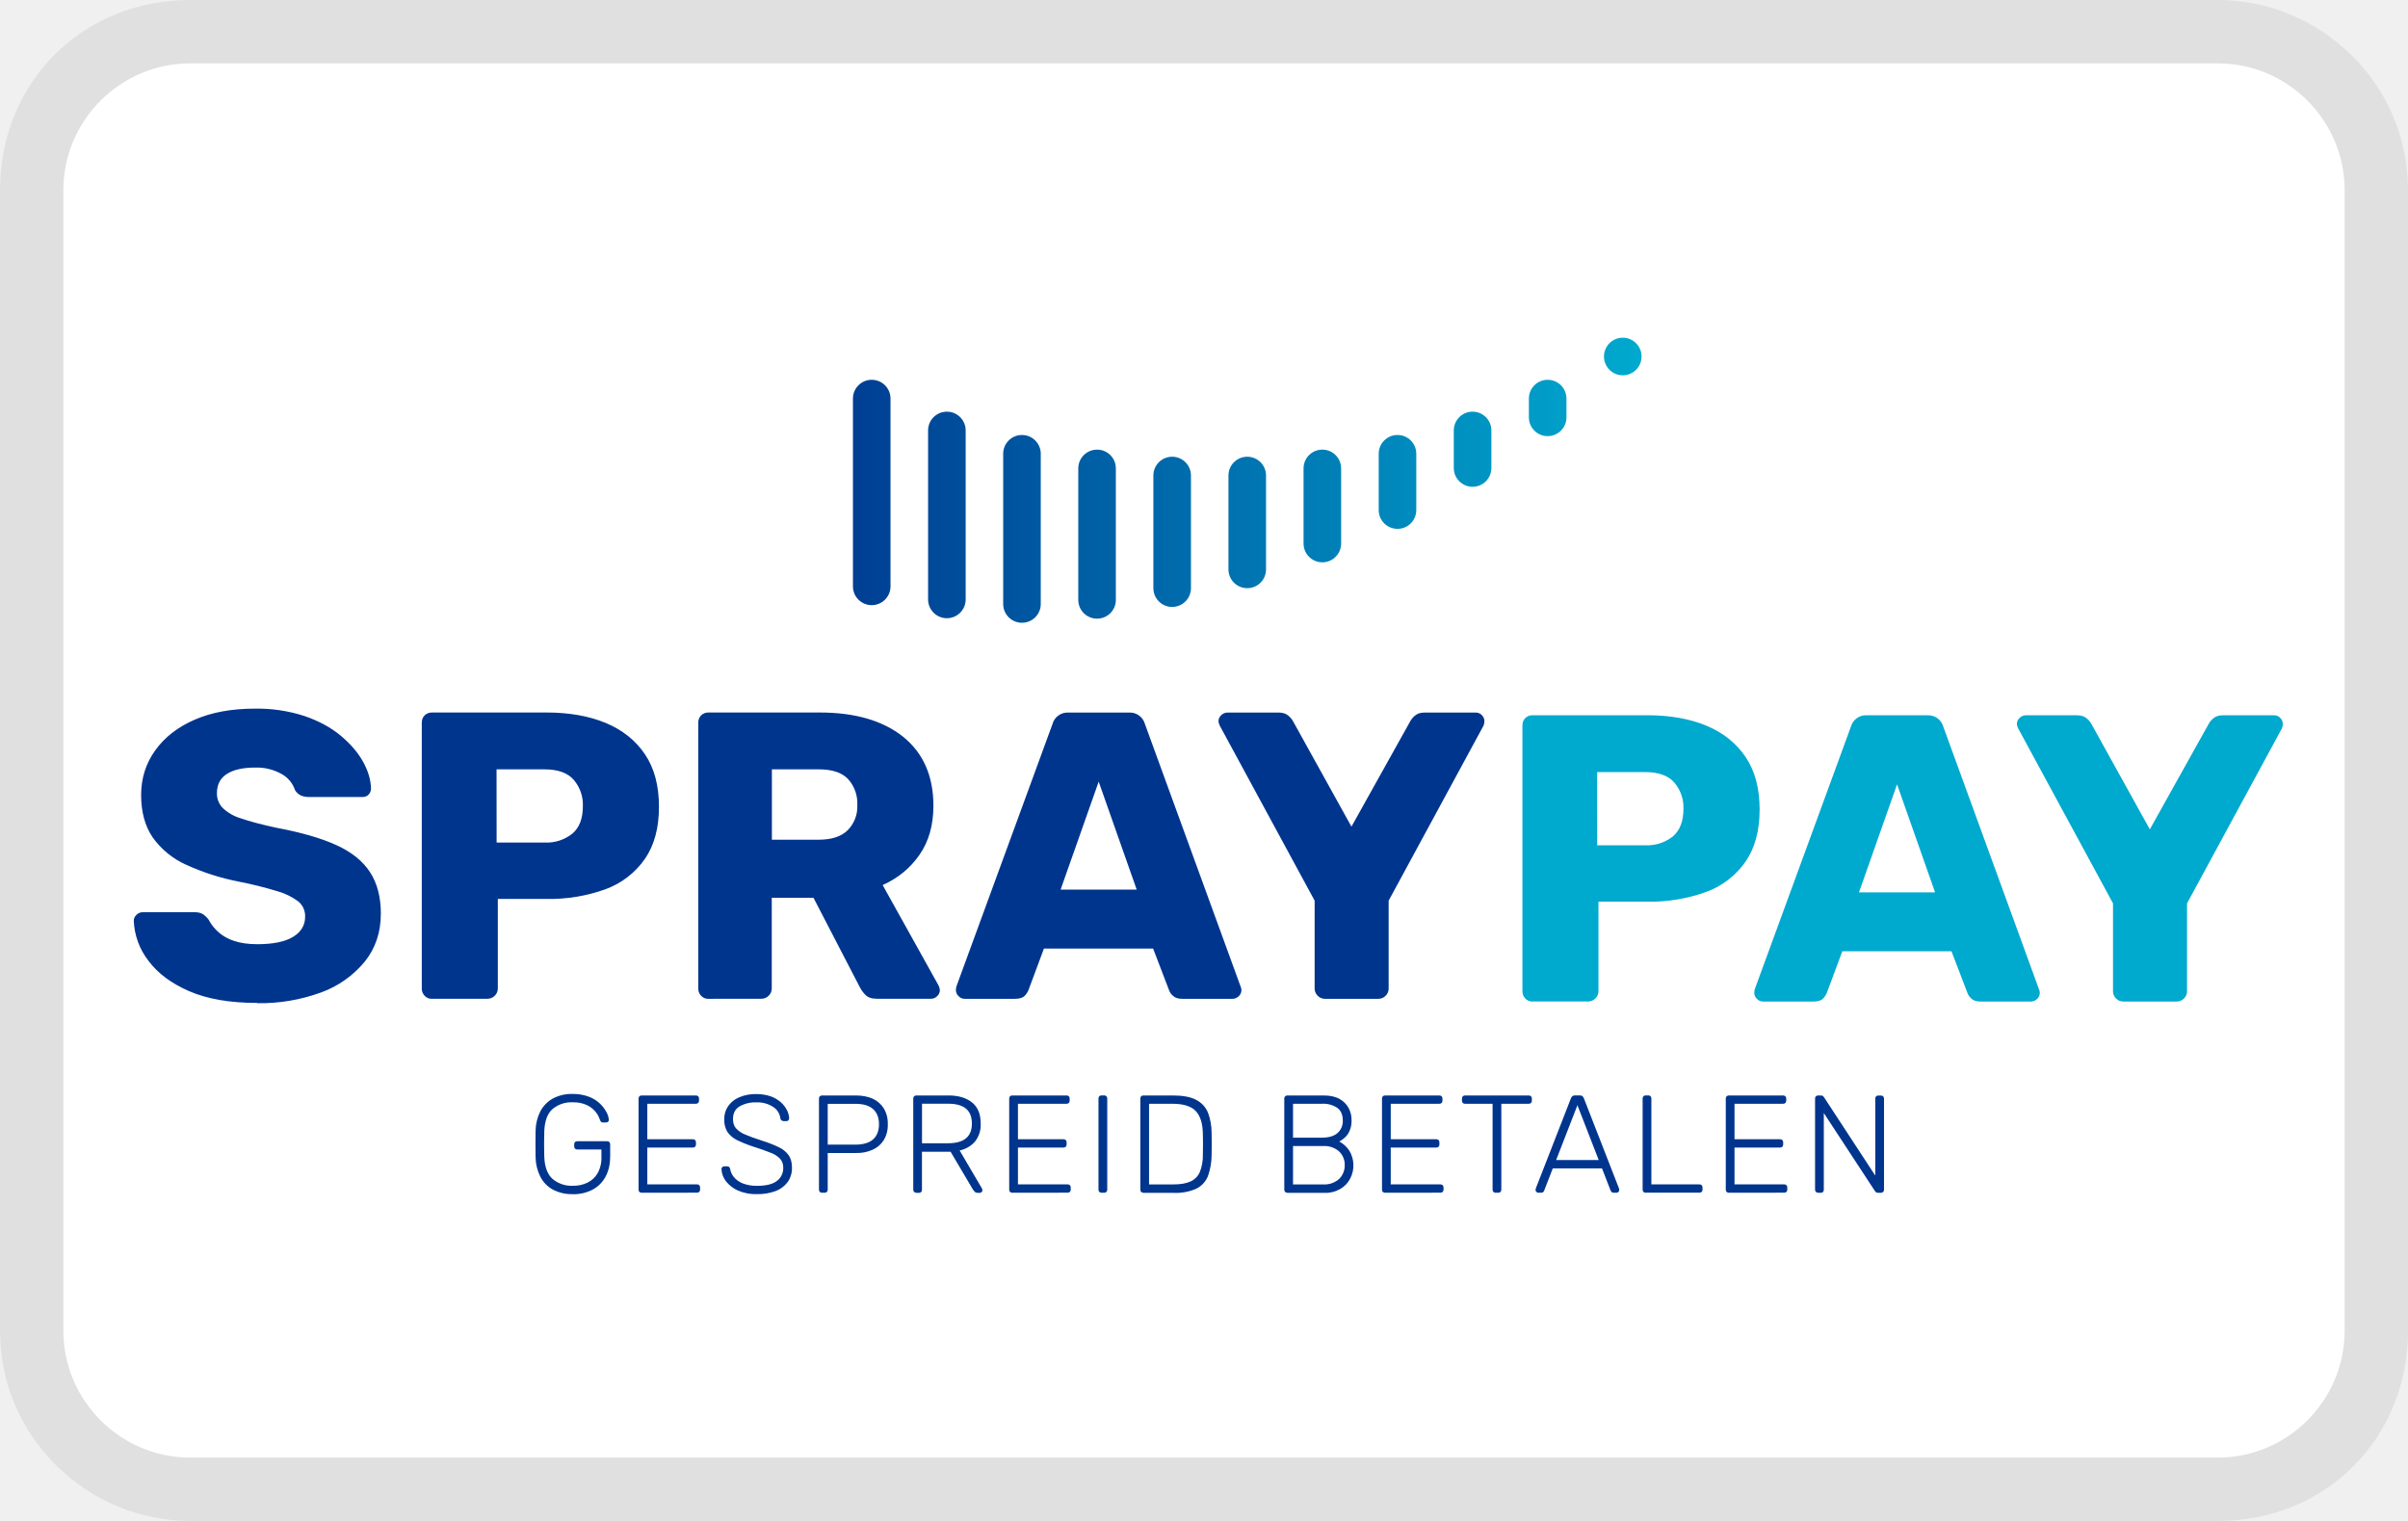
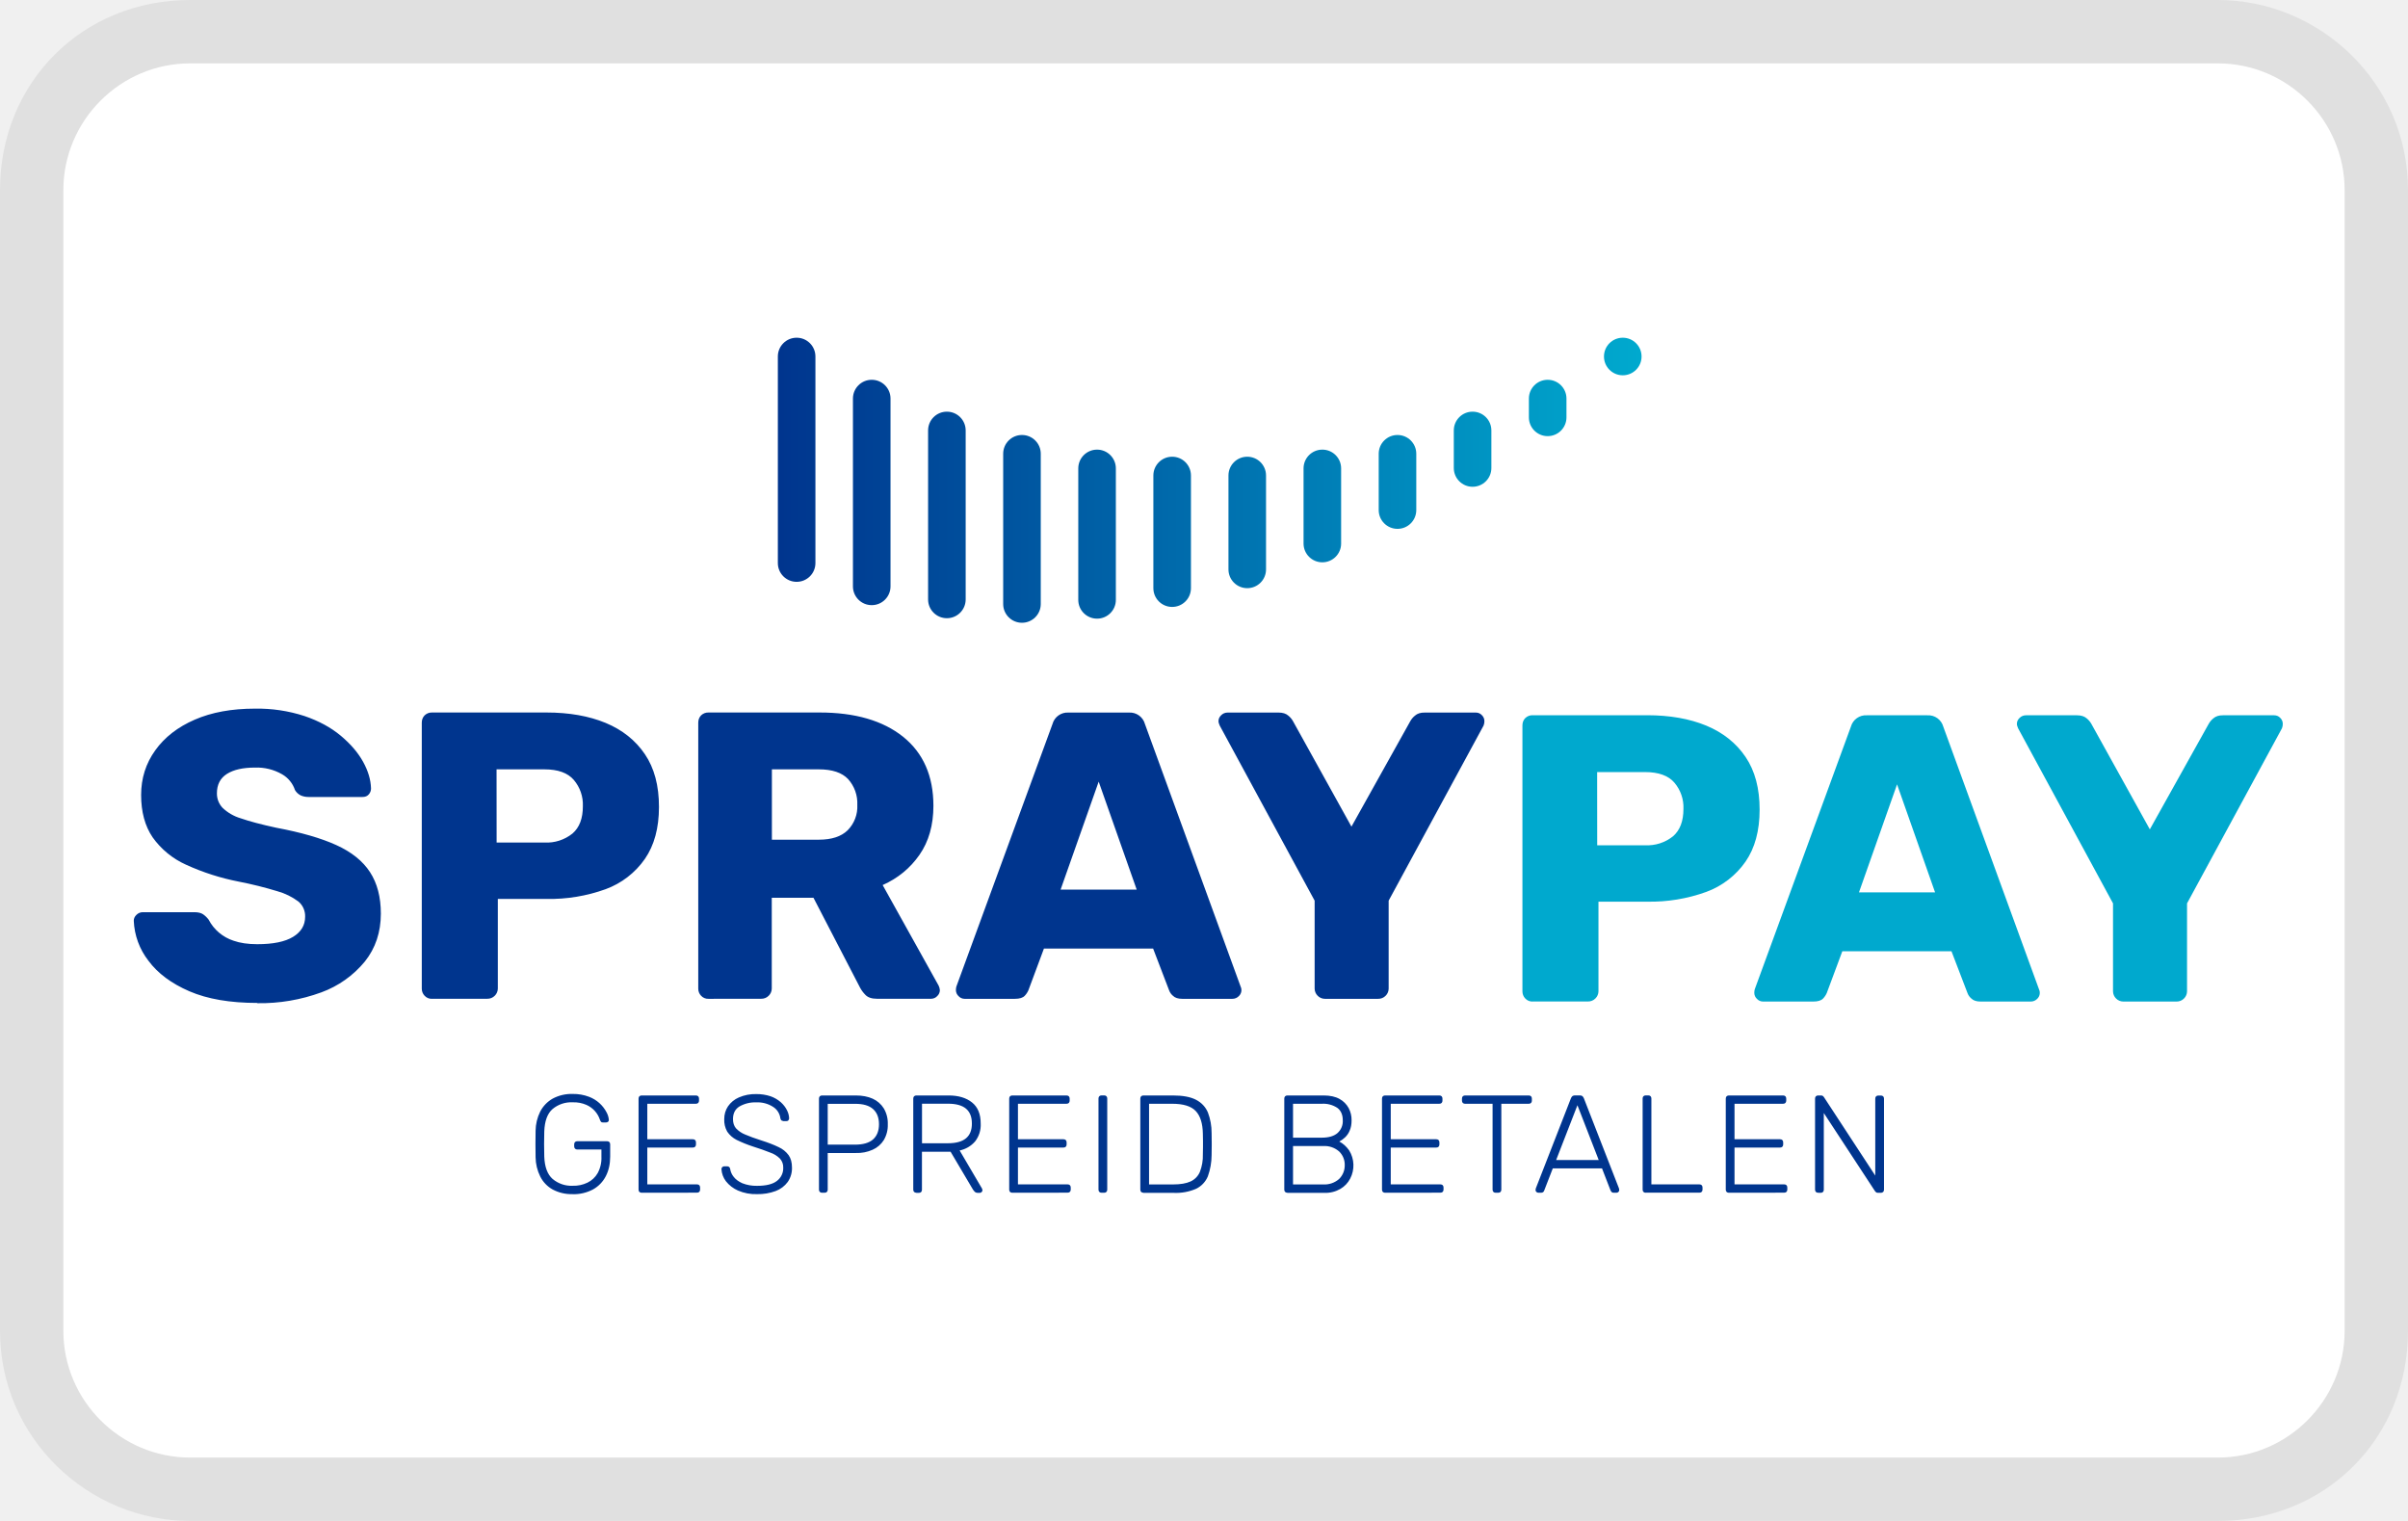
<svg xmlns="http://www.w3.org/2000/svg" xmlns:xlink="http://www.w3.org/1999/xlink" width="38" height="24" viewBox="0 0 38 24" role="img" fill="none" aria-labelledby="pi-paynlspraypaynew">
  <path fill="#000" d="M35 0H3C1.3 0 0 1.3 0 3v18c0 1.7 1.4 3 3 3h32c1.7 0 3-1.3 3-3V3c0-1.7-1.4-3-3-3" opacity=".07" />
  <path fill="#fff" d="M35 1c1.1 0 2 .9 2 2v18c0 1.1-.9 2-2 2H3c-1.1 0-2-.9-2-2V3c0-1.1.9-2 2-2z" />
  <path fill="#00358e" d="M4.061 15.826q-.646 0-1.072-.184t-.646-.481a1.1 1.1 0 01-.232-.632q0-.053.042-.093a.14.14 0 01.1-.042h.813q.09 0 .139.033a.4.4 0 01.087.084.68.68 0 00.393.333q.155.055.375.055.375 0 .565-.116t.19-.316a.3.3 0 00-.103-.239 1 1 0 00-.332-.164 6 6 0 00-.61-.152 3.7 3.7 0 01-.836-.268 1.3 1.3 0 01-.526-.432q-.181-.267-.181-.668 0-.394.223-.704.222-.31.623-.484.4-.174.949-.174a2.4 2.4 0 01.784.117q.339.116.571.31t.352.41.126.422a.14.14 0 01-.035.094q-.036.042-.1.041h-.852a.3.3 0 01-.123-.025.22.22 0 01-.09-.084.45.45 0 00-.203-.249.8.8 0 00-.429-.106q-.284 0-.442.1t-.158.307q0 .13.087.226a.7.7 0 00.29.168q.203.071.558.148.588.11.949.274t.532.427.171.655q0 .439-.252.755a1.6 1.6 0 01-.687.487 2.8 2.8 0 01-1.01.171zm2.756-.065a.15.15 0 01-.116-.048.16.16 0 01-.045-.113v-4.196q0-.07.045-.116a.16.16 0 01.116-.045h1.807q.535 0 .933.164.397.165.62.494t.222.833q0 .497-.222.819a1.3 1.3 0 01-.62.478 2.6 2.6 0 01-.933.154h-.768v1.414a.16.16 0 01-.048.113.16.16 0 01-.119.048h-.871zm1.02-2.466h.755a.65.65 0 00.442-.142q.165-.142.164-.432a.6.6 0 00-.142-.413q-.143-.168-.465-.168h-.755zm3.343 2.466a.15.15 0 01-.116-.048.16.16 0 01-.045-.113v-4.196q0-.07.045-.116a.16.16 0 01.116-.045h1.755q.838 0 1.317.383.477.384.478 1.088 0 .459-.22.775t-.581.477l.884 1.588a.2.2 0 01.019.071.13.13 0 01-.042.093.13.13 0 01-.093.042h-.859q-.123 0-.181-.061a.5.5 0 01-.084-.113l-.736-1.42h-.658v1.433a.16.16 0 01-.048.113.16.16 0 01-.119.048zm1-2.511h.742q.303 0 .455-.149a.53.53 0 00.152-.4.57.57 0 00-.145-.407q-.146-.154-.461-.154h-.742v1.11zm3.04 2.511a.13.13 0 01-.093-.042.13.13 0 01-.042-.093q0-.033.007-.058l1.517-4.143a.246.246 0 01.252-.181h.955a.246.246 0 01.252.181l1.51 4.143a.13.13 0 01-.029.151.14.14 0 01-.1.042h-.794q-.097 0-.145-.048a.2.2 0 01-.061-.087l-.252-.658h-1.723l-.245.658a.3.3 0 01-.058.087q-.045.048-.155.048h-.794zm1.517-1.723h1.201l-.6-1.704zm4.17 1.723a.16.16 0 01-.113-.048.16.16 0 01-.048-.113v-1.388l-1.498-2.763-.013-.035a.1.1 0 01-.006-.035q0-.053.042-.093a.14.14 0 01.1-.042h.807q.097 0 .152.048a.3.3 0 01.074.087l.923 1.665.929-1.665a.3.3 0 01.074-.087q.055-.049.152-.048h.807q.058 0 .097.042a.13.13 0 01.039.093l-.003.035q-.003.017-.01.035l-1.498 2.763V15.6a.16.16 0 01-.048.113.16.16 0 01-.119.048h-.839z" />
  <path fill="#00a9ce" d="M24.186 15.804a.15.15 0 01-.116-.048.16.16 0 01-.045-.113v-4.196q0-.07.045-.116a.16.16 0 01.116-.045h1.807q.535 0 .933.164.397.165.62.494t.222.833q0 .497-.222.819a1.3 1.3 0 01-.62.478 2.6 2.6 0 01-.933.154h-.768v1.414a.16.16 0 01-.048.113.16.16 0 01-.119.048h-.871zm1.019-2.466h.755a.65.65 0 00.442-.142q.164-.142.164-.432a.6.6 0 00-.142-.413q-.143-.168-.465-.168h-.755zm2.614 2.466a.13.13 0 01-.093-.042.13.13 0 01-.042-.093q0-.033.007-.058l1.517-4.143a.246.246 0 01.252-.181h.955a.246.246 0 01.252.181l1.51 4.143a.13.13 0 01-.029.151.14.14 0 01-.1.042h-.794q-.097 0-.145-.048a.2.2 0 01-.061-.087l-.252-.658h-1.723l-.245.658a.3.3 0 01-.058.087q-.045.048-.155.048h-.794zm1.517-1.723h1.201l-.6-1.704zm4.17 1.723a.16.16 0 01-.113-.048.16.16 0 01-.048-.113v-1.388l-1.498-2.763-.013-.035a.1.1 0 01-.006-.035q0-.053.042-.093a.14.14 0 01.1-.042h.807q.097 0 .152.048a.3.3 0 01.074.087l.923 1.665.929-1.665a.3.3 0 01.074-.087q.055-.049.152-.048h.807q.058 0 .097.042a.13.13 0 01.039.093l-.003.035-.01.035-1.498 2.763v1.388a.16.16 0 01-.048.113.16.16 0 01-.119.048h-.839z" />
  <path fill="#00358e" d="M9.037 18.843a.63.63 0 01-.317-.074.48.48 0 01-.195-.205.7.7 0 01-.073-.303l-.002-.209q0-.11.002-.208a.7.7 0 01.073-.304.5.5 0 01.196-.204.63.63 0 01.316-.074.7.7 0 01.259.045.52.52 0 01.277.247.3.3 0 01.035.114q.002.02-.011.032a.05.05 0 01-.035.012h-.048q-.02 0-.029-.01a.1.1 0 01-.018-.034.39.39 0 00-.212-.233.5.5 0 00-.218-.041.46.46 0 00-.317.106q-.122.106-.131.355a7 7 0 000 .395q.009.245.131.353a.46.46 0 00.317.108.5.5 0 00.233-.049.37.37 0 00.162-.151.5.5 0 00.059-.26v-.112h-.382a.05.05 0 01-.035-.014.05.05 0 01-.013-.036v-.031q0-.024.013-.037a.05.05 0 01.035-.013h.47q.024 0 .037.013t.013.037v.193q0 .176-.069.309a.5.5 0 01-.202.209.65.65 0 01-.322.075zm1.088-.022a.05.05 0 01-.035-.013.05.05 0 01-.013-.035v-1.437q0-.024.013-.037a.05.05 0 01.035-.013h.856q.024 0 .037.013t.013.037v.033a.05.05 0 01-.013.035q-.013.013-.037.013h-.766v.56h.718q.024 0 .037.013t.013.037v.033a.05.05 0 01-.013.035q-.013.013-.037.013h-.718v.581h.783q.025 0 .037.013.013.013.013.037v.033a.05.05 0 01-.013.035q-.013.013-.037.013zm1.822.022a.7.7 0 01-.302-.057.5.5 0 01-.19-.147.35.35 0 01-.07-.191q0-.018.013-.031a.04.04 0 01.033-.013h.044q.022 0 .034.013a.05.05 0 01.014.031.26.26 0 00.055.122q.046.06.136.101a.6.6 0 00.233.041q.215 0 .314-.078a.25.25 0 00.099-.21.2.2 0 00-.052-.142.4.4 0 00-.157-.096q-.105-.043-.27-.095a2 2 0 01-.257-.104.4.4 0 01-.148-.13.37.37 0 01-.047-.198q0-.112.059-.201a.4.4 0 01.172-.141.65.65 0 01.275-.053.7.7 0 01.226.035.5.5 0 01.16.093q.064.058.097.125a.3.3 0 01.035.13q0 .015-.011.03t-.035.014h-.044a.1.1 0 01-.027-.009q-.016-.01-.021-.035a.25.25 0 00-.115-.181.45.45 0 00-.264-.071.5.5 0 00-.266.064q-.103.063-.103.2 0 .088.046.144a.4.4 0 00.145.099q.099.043.255.093.164.052.272.105a.4.4 0 01.16.128q.053.075.053.196a.38.38 0 01-.067.227.42.42 0 01-.19.143.8.8 0 01-.294.049m1.025-.022a.05.05 0 01-.035-.013.05.05 0 01-.013-.035v-1.437q0-.024.013-.037a.05.05 0 01.035-.013h.533q.153 0 .267.051a.4.4 0 01.175.153.46.46 0 01.063.25.46.46 0 01-.063.25.4.4 0 01-.175.152.6.6 0 01-.267.052h-.443v.579a.05.05 0 01-.013.035q-.013.013-.037.013zm.09-.759h.432q.19 0 .284-.083.093-.084.093-.239 0-.156-.093-.239-.093-.084-.284-.083h-.432v.645zm1.398.759a.05.05 0 01-.035-.013.05.05 0 01-.013-.035v-1.437q0-.024.013-.037a.05.05 0 01.035-.013h.511q.23 0 .368.11t.137.334a.42.42 0 01-.088.281.44.44 0 01-.244.143l.353.601a.1.1 0 01.007.024.04.04 0 01-.013.031.04.04 0 01-.031.013h-.026q-.035 0-.053-.019a.2.2 0 01-.031-.04l-.349-.59h-.452v.601a.05.05 0 01-.013.035q-.013.013-.037.013h-.04zm.09-.781h.41q.19 0 .284-.078t.093-.234q0-.156-.093-.234t-.284-.078h-.41zm1.424.781a.05.05 0 01-.035-.013.05.05 0 01-.013-.035v-1.437q0-.024.013-.037a.05.05 0 01.035-.013h.856q.024 0 .037.013t.013.037v.033a.05.05 0 01-.013.035q-.013.013-.037.013h-.766v.56h.718q.024 0 .037.013t.013.037v.033a.05.05 0 01-.013.035q-.013.013-.037.013h-.718v.581h.783q.024 0 .037.013t.013.037v.033a.05.05 0 01-.013.035q-.013.013-.037.013zm1.409 0a.05.05 0 01-.035-.013.05.05 0 01-.013-.035v-1.44q0-.022.013-.035a.05.05 0 01.035-.013h.042q.022 0 .035.013t.013.035v1.44a.05.05 0 01-.013.035.05.05 0 01-.035.013zm.66 0a.05.05 0 01-.035-.013.05.05 0 01-.013-.035v-1.437q0-.024.013-.037a.05.05 0 01.035-.013h.467q.233 0 .364.068t.188.201a.9.9 0 01.058.324l.002.175-.002.174a1 1 0 01-.059.334.38.38 0 01-.184.196.8.8 0 01-.356.065h-.478zm.09-.131h.377q.176 0 .278-.047a.29.29 0 00.147-.151.7.7 0 00.047-.276l.002-.115v-.098l-.002-.114q-.004-.242-.112-.357t-.371-.115h-.366zm2.182.131a.05.05 0 01-.035-.013.05.05 0 01-.013-.035v-1.437q0-.024.013-.037a.05.05 0 01.035-.013h.573q.153 0 .251.055a.36.36 0 01.144.144.4.4 0 01.046.194q0 .095-.03.161a.3.3 0 01-.075.109.4.4 0 01-.089.064q.087.044.156.14a.45.45 0 01.016.445.4.4 0 01-.154.162.47.47 0 01-.251.063h-.588zm.09-.869h.454q.163 0 .247-.072a.25.25 0 00.084-.202q0-.13-.084-.195a.4.4 0 00-.247-.066h-.454zm0 .738h.476a.35.35 0 00.251-.086.3.3 0 00.089-.217.29.29 0 00-.089-.218.35.35 0 00-.251-.085h-.476zm1.452.131a.05.05 0 01-.035-.013.05.05 0 01-.013-.035v-1.437q0-.024.013-.037a.05.05 0 01.035-.013h.856q.024 0 .037.013t.013.037v.033a.05.05 0 01-.013.035q-.013.013-.037.013h-.766v.56h.718q.024 0 .037.013t.013.037v.033a.05.05 0 01-.013.035q-.013.013-.037.013h-.718v.581h.783q.024 0 .037.013t.013.037v.033a.05.05 0 01-.013.035q-.013.013-.037.013zm1.745 0a.05.05 0 01-.035-.013.05.05 0 01-.013-.035v-1.356h-.435a.05.05 0 01-.035-.013.05.05 0 01-.013-.035v-.033q0-.024.013-.037a.05.05 0 01.035-.013h1.005q.024 0 .037.013t.013.037v.033a.05.05 0 01-.013.035q-.013.013-.037.013h-.432v1.356a.05.05 0 01-.013.035q-.013.013-.037.013zm.674 0a.05.05 0 01-.031-.013.04.04 0 01-.013-.031q0-.01.004-.024l.555-1.424a.1.1 0 01.023-.033.07.07 0 01.041-.011h.075q.026 0 .041.011a.1.1 0 01.023.033l.555 1.424.004.024a.04.04 0 01-.013.031.04.04 0 01-.031.013h-.044q-.023 0-.033-.012a.1.1 0 01-.015-.021l-.136-.351h-.777l-.136.351q-.002.009-.014.021t-.034.012zm.281-.516h.672l-.336-.865zm1.413.516a.05.05 0 01-.035-.013.05.05 0 01-.013-.035v-1.44q0-.022.013-.035a.05.05 0 01.035-.013h.042q.022 0 .035.013t.013.035v1.356h.757q.024 0 .037.013t.013.037v.033a.05.05 0 01-.013.035q-.013.013-.037.013h-.847zm1.312 0a.05.05 0 01-.035-.013.05.05 0 01-.013-.035v-1.437q0-.024.013-.037a.05.05 0 01.035-.013h.856q.024 0 .037.013t.013.037v.033a.05.05 0 01-.013.035q-.013.013-.037.013h-.766v.56h.718q.024 0 .037.013t.013.037v.033a.05.05 0 01-.013.035q-.013.013-.037.013h-.718v.581h.783q.025 0 .037.013.013.013.013.037v.033a.05.05 0 01-.013.035q-.013.013-.037.013zm1.409 0a.05.05 0 01-.035-.013.05.05 0 01-.013-.035v-1.437q0-.024.013-.037a.05.05 0 01.035-.013h.046q.023 0 .033.011t.013.015l.81 1.238v-1.213q0-.024.013-.037a.05.05 0 01.035-.013h.04q.024 0 .037.013t.013.037v1.435a.05.05 0 01-.013.036.05.05 0 01-.035.014h-.048q-.022 0-.032-.011l-.014-.015-.808-1.233v1.211a.05.05 0 01-.013.035q-.013.013-.037.013z" />
  <g transform="translate(.09 .086)">
-     <rect width=".593" height="3.852" x="12.185" y="5.243" fill="url(#linearGradient25-6)" rx=".296" ry=".296" />
+     <rect width=".593" height="3.852" x="12.185" y="5.243" fill="url(#pi-l)" rx=".296" ry=".296" />
    <rect width=".593" height="3.556" x="13.37" y="5.907" fill="url(#pi-a)" rx=".296" ry=".296" />
    <rect width=".593" height="3.259" x="14.556" y="6.41" fill="url(#pi-b)" rx=".296" ry=".296" />
    <rect width=".593" height="2.963" x="15.741" y="6.778" fill="url(#pi-c)" rx=".296" ry=".296" />
    <rect width=".593" height="2.667" x="16.926" y="7.009" fill="url(#pi-d)" rx=".296" ry=".296" />
    <rect width=".593" height="2.37" x="18.111" y="7.121" fill="url(#pi-e)" rx=".296" ry=".296" />
    <rect width=".593" height="2.074" x="19.296" y="7.121" fill="url(#pi-f)" rx=".296" ry=".296" />
    <rect width=".593" height="1.778" x="20.481" y="7.009" fill="url(#pi-g)" rx=".296" ry=".296" />
    <rect width=".593" height="1.481" x="21.667" y="6.778" fill="url(#pi-h)" rx=".296" ry=".296" />
    <rect width=".593" height="1.185" x="22.852" y="6.41" fill="url(#pi-i)" rx=".296" ry=".296" />
    <rect width=".593" height=".889" x="24.037" y="5.907" fill="url(#pi-j)" rx=".296" ry=".296" />
    <rect width=".593" height=".593" x="25.222" y="5.243" fill="url(#pi-k)" rx=".296" ry=".296" />
  </g>
  <defs>
    <linearGradient id="pi-l" x1="12.217" x2="25.775" y1="7.169" y2="7.169" data-name="Naamloos verloop 9" gradientUnits="userSpaceOnUse">
      <stop offset="0" stop-color="#00358e" />
      <stop offset="1" stop-color="#00a9ce" />
    </linearGradient>
    <linearGradient xlink:href="#pi-l" id="pi-a" x1="12.217" x2="25.775" y1="7.684" y2="7.684" data-name="Naamloos verloop 9" />
    <linearGradient xlink:href="#pi-l" id="pi-b" x1="12.217" x2="25.775" y1="8.04" y2="8.04" data-name="Naamloos verloop 9" />
    <linearGradient xlink:href="#pi-l" id="pi-c" x1="12.217" x2="25.775" y1="8.259" y2="8.259" data-name="Naamloos verloop 9" />
    <linearGradient xlink:href="#pi-l" id="pi-d" x1="12.217" x2="25.775" y1="8.342" y2="8.342" data-name="Naamloos verloop 9" />
    <linearGradient xlink:href="#pi-l" id="pi-e" x1="12.217" x2="25.775" y1="8.307" y2="8.307" data-name="Naamloos verloop 9" />
    <linearGradient xlink:href="#pi-l" id="pi-f" x1="12.217" x2="25.775" y1="8.158" y2="8.158" data-name="Naamloos verloop 9" />
    <linearGradient xlink:href="#pi-l" id="pi-g" x1="12.217" x2="25.775" y1="7.898" y2="7.898" data-name="Naamloos verloop 9" />
    <linearGradient xlink:href="#pi-l" id="pi-h" x1="12.217" x2="25.775" y1="7.518" y2="7.518" data-name="Naamloos verloop 9" />
    <linearGradient xlink:href="#pi-l" id="pi-i" x1="12.217" x2="25.775" y1="7.003" y2="7.003" data-name="Naamloos verloop 9" />
    <linearGradient xlink:href="#pi-l" id="pi-j" x1="12.217" x2="25.775" y1="6.351" y2="6.351" data-name="Naamloos verloop 9" />
    <linearGradient xlink:href="#pi-l" id="pi-k" x1="12.217" x2="25.775" y1="5.539" y2="5.539" data-name="Naamloos verloop 9" />
  </defs>
</svg>
